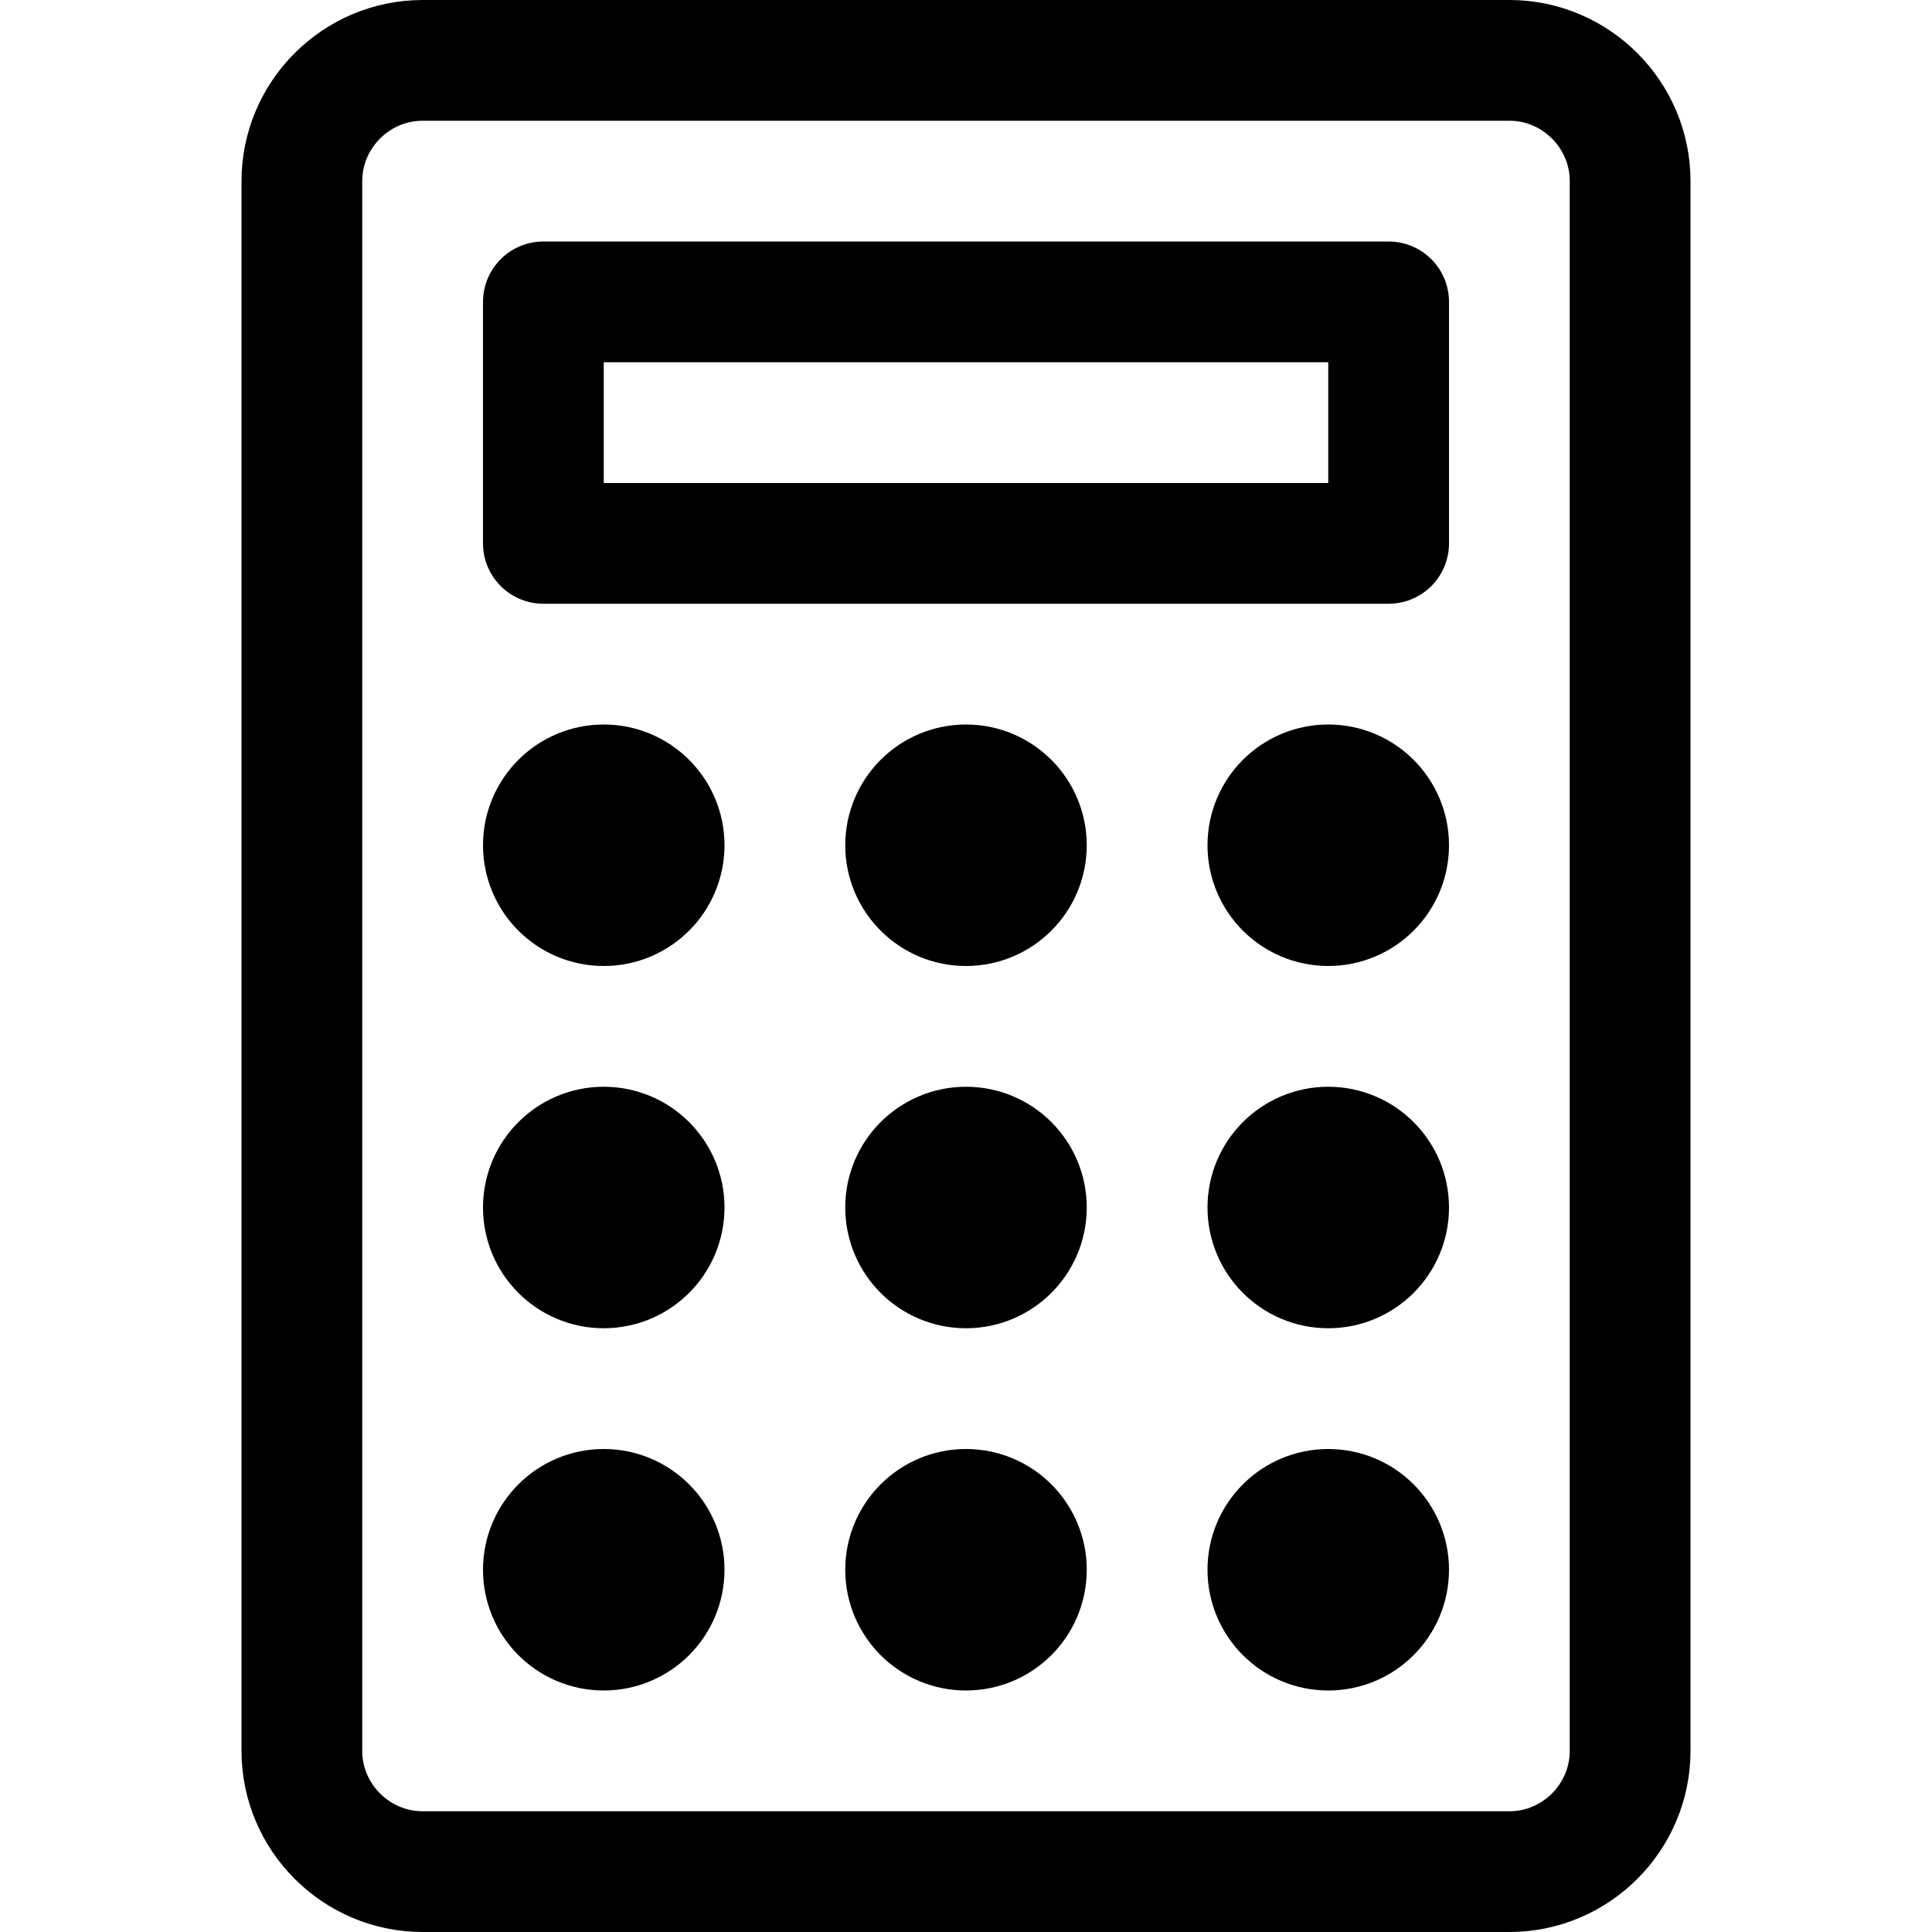
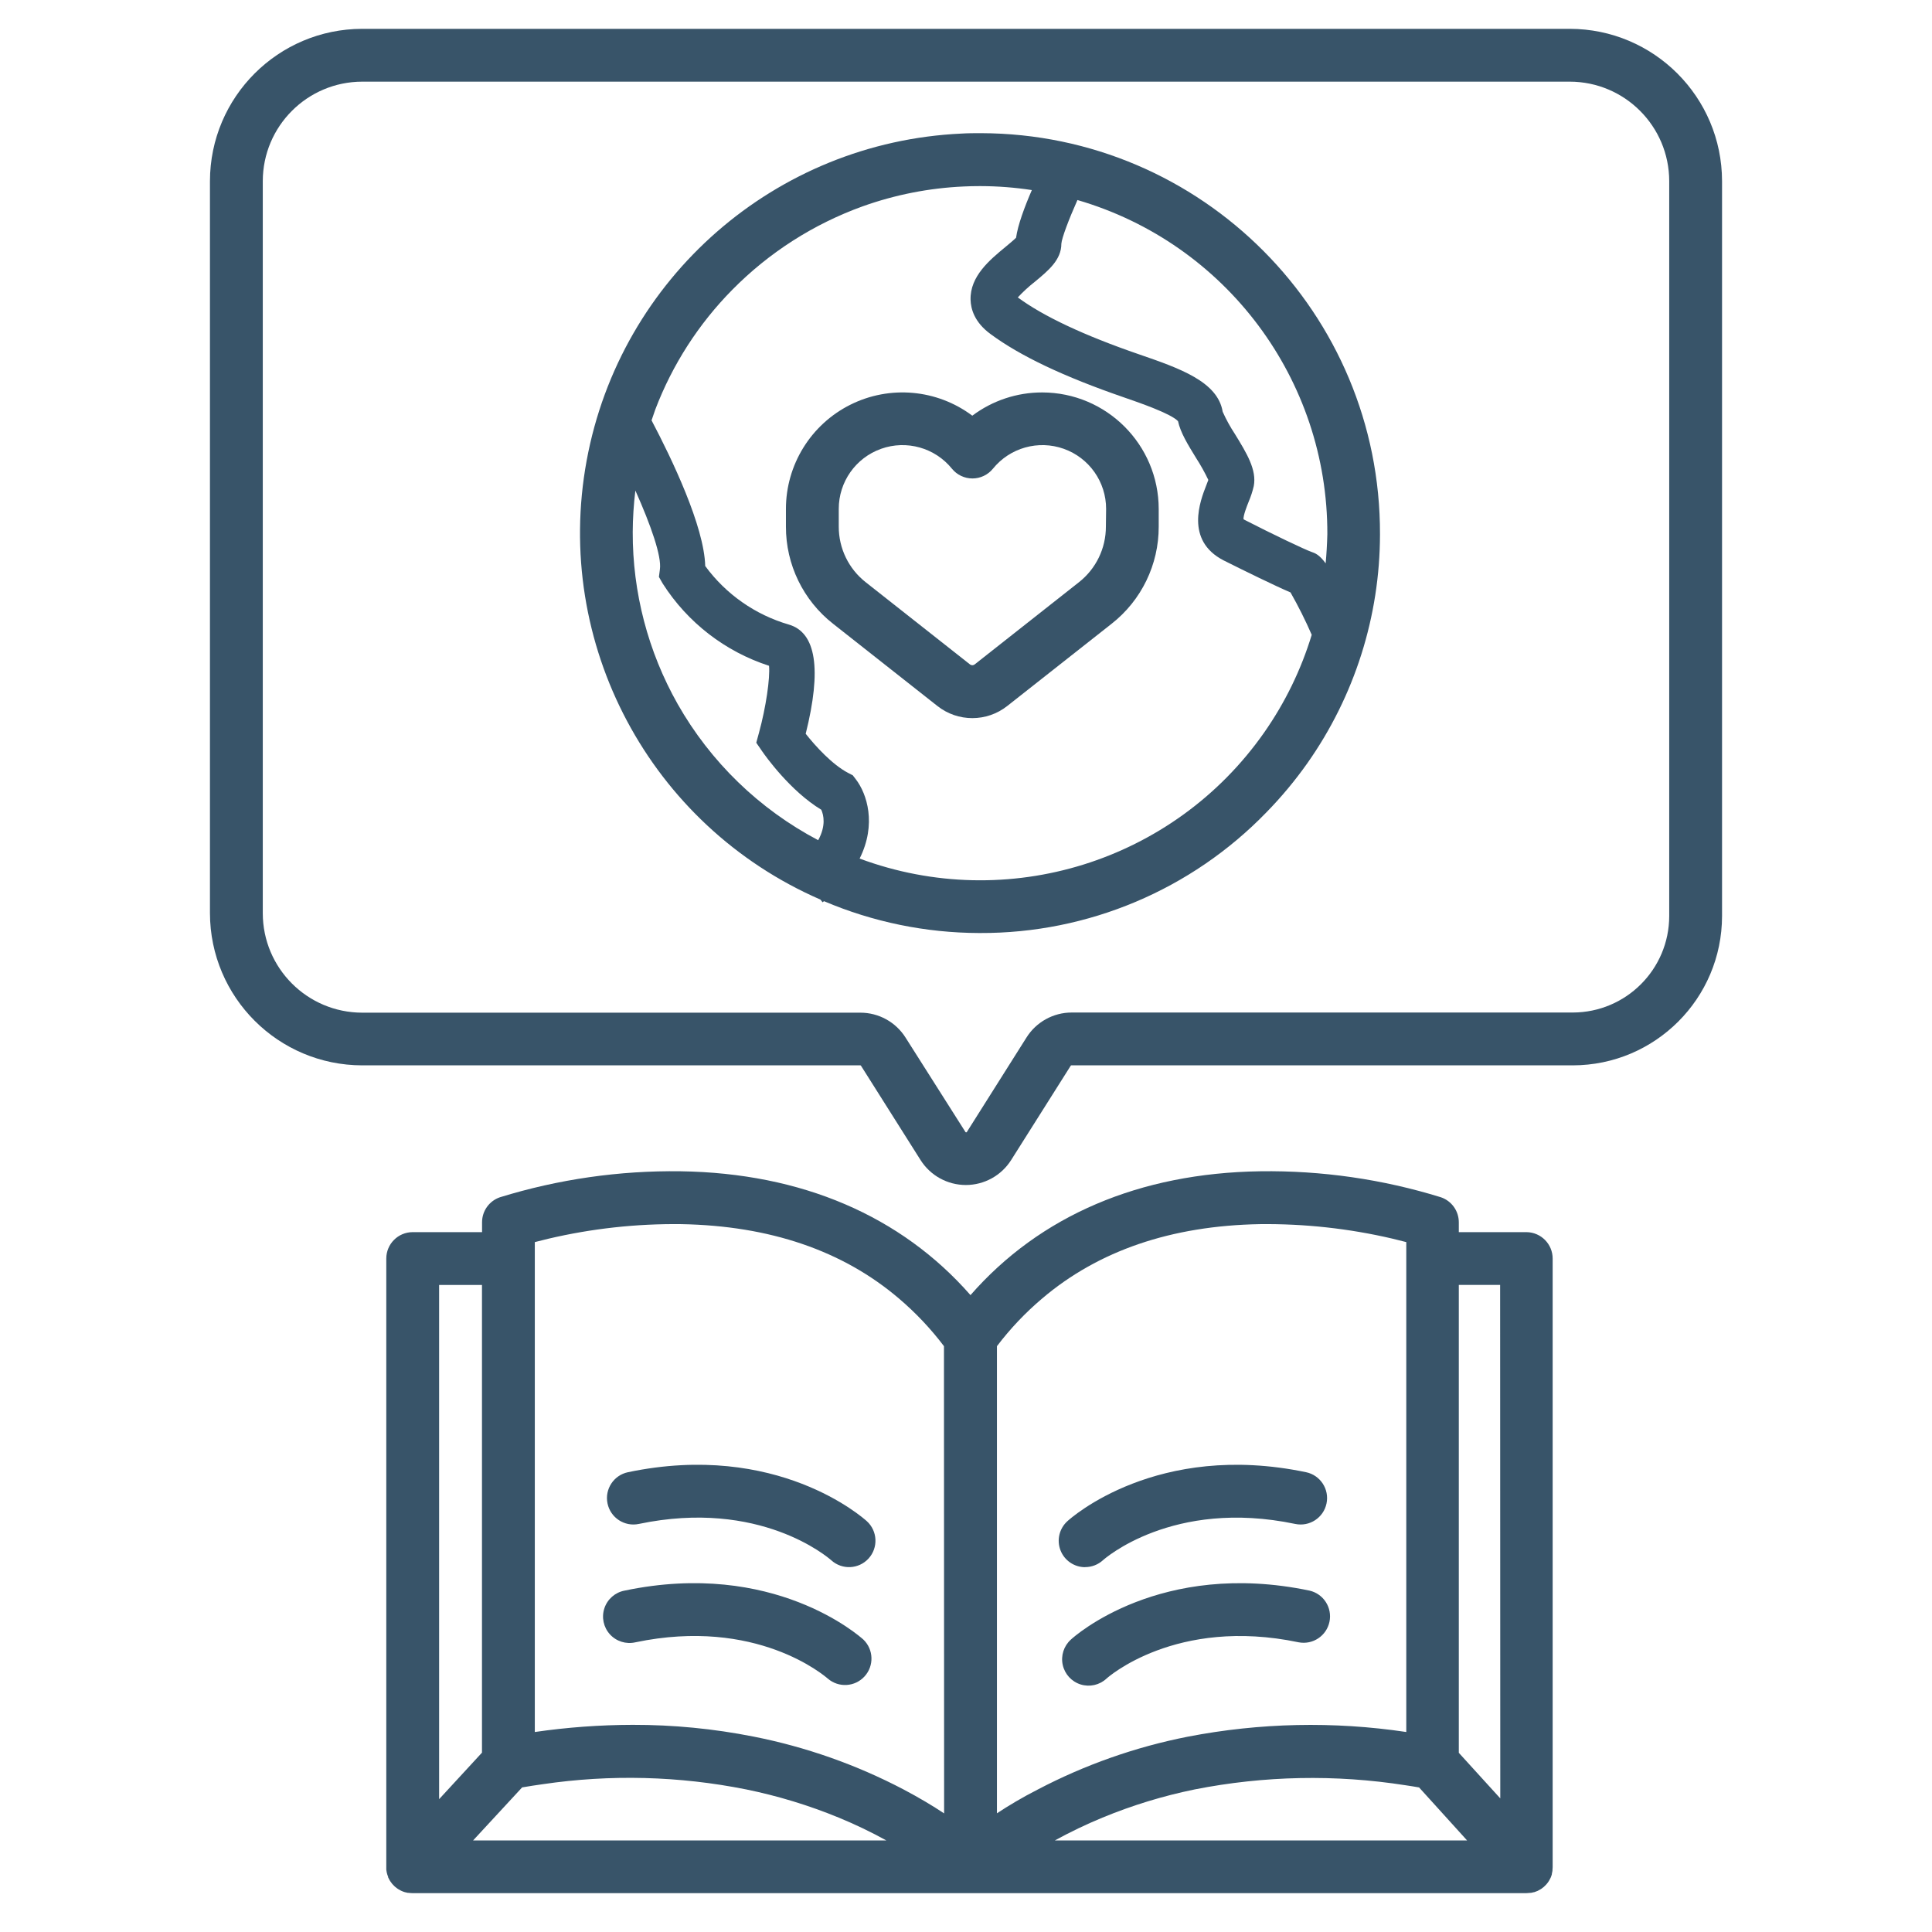
- <svg xmlns="http://www.w3.org/2000/svg" id="Icons" style="enable-background:new 0 0 32 32" version="1.1" viewBox="0 0 32 32" xml:space="preserve">
-   <style>.st0{fill:none;stroke:#000;stroke-width:2;stroke-linecap:round;stroke-linejoin:round;stroke-miterlimit:10}</style>
-   <path class="st0" d="M25 31H7c-1.1 0-2-.9-2-2V3c0-1.1.9-2 2-2h18c1.1 0 2 .9 2 2v26c0 1.1-.9 2-2 2z" />
-   <path class="st0" d="M9 5h14v4H9z" />
-   <circle class="st0" cx="16" cy="14" r="1" />
-   <circle class="st0" cx="22" cy="14" r="1" />
-   <circle class="st0" cx="10" cy="14" r="1" />
-   <circle class="st0" cx="16" cy="20" r="1" />
-   <circle class="st0" cx="22" cy="20" r="1" />
-   <circle class="st0" cx="10" cy="20" r="1" />
-   <circle class="st0" cx="16" cy="26" r="1" />
-   <circle class="st0" cx="22" cy="26" r="1" />
-   <circle class="st0" cx="10" cy="26" r="1" />
+ <svg xmlns="http://www.w3.org/2000/svg" width="288" height="288">
+   <svg width="288" height="288" viewBox="0 0 512 512">
+     <path fill="#385469" d="M416 7.64H96A40.41 40.41 0 0 0 55.64 48v194A40.4 40.4 0 0 0 96 282.33h132a.21.21 0 0 1 .17.1l15.79 25a14.2 14.2 0 0 0 24 0l15.79-25a.19.19 0 0 1 .17-.1h132.87a39.61 39.61 0 0 0 39.57-39.56V48A40.41 40.41 0 0 0 416 7.64Zm26.36 235.13a25.6 25.6 0 0 1-25.57 25.56H284a14.14 14.14 0 0 0-12 6.67l-15.78 25a.23.23 0 0 1-.36 0L240 275a14.14 14.14 0 0 0-12-6.63H96A26.38 26.38 0 0 1 69.64 242V48A26.39 26.39 0 0 1 96 21.64h320A26.39 26.39 0 0 1 442.36 48Z" class="color000 svgShape" />
+     <path fill="#385469" d="M404.55 326.53H386.6v-2.61a7 7 0 0 0-4.74-6.63A154.55 154.55 0 0 0 334 310.4c-32.05.47-58.42 11.78-76.81 32.82-18.4-21-44.77-32.35-76.82-32.82a155.28 155.28 0 0 0-47.89 6.89 7 7 0 0 0-4.73 6.63v2.61h-18.38a7 7 0 0 0-7 7v161.94l.06.37c0 .18.06.35.1.52l.09.36c.08.25.16.48.25.71a.56.56 0 0 1 0 .12l.13.24c.08.16.16.32.25.48s.13.2.19.3a6.21 6.21 0 0 0 .47.64l.18.2c.15.16.3.32.46.47l.19.17a6.12 6.12 0 0 0 .7.53l.1.06a6.16 6.16 0 0 0 .71.4l.15.07a6.49 6.49 0 0 0 .87.33 7.86 7.86 0 0 0 .84.19h.22a7 7 0 0 0 .92.07h295.3a7.14 7.14 0 0 0 .93-.07h.22a7.13 7.13 0 0 0 .8-.18h.08a8.71 8.71 0 0 0 .85-.32l.18-.09a5.32 5.32 0 0 0 .66-.37l.14-.08c.24-.16.47-.34.69-.52l.17-.16a6.14 6.14 0 0 0 .51-.51l.12-.14a6.05 6.05 0 0 0 .53-.72l.09-.14a7.44 7.44 0 0 0 .42-.79 7 7 0 0 0 .32-.91.65.65 0 0 0 0-.13 6.91 6.91 0 0 0 .16-.79v-.17a7.37 7.37 0 0 0 .05-.82V333.53a7 7 0 0 0-6.92-7Zm-288.18 14h11.36v123.94l-11.36 12.33Zm9 147.21 13-14.06q2.78-.48 5.47-.85a157.45 157.45 0 0 1 53.88 1.38 136.26 136.26 0 0 1 24.56 7.48 124.06 124.06 0 0 1 12.62 6.05Zm124.83-7.17c-3-2-6.63-4.17-10.78-6.36a146.57 146.57 0 0 0-39.75-14 163.24 163.24 0 0 0-32-3.11 183.35 183.35 0 0 0-25.94 1.9V329.17c1-.27 2.21-.57 3.53-.88a146.43 146.43 0 0 1 35.29-3.88c23.45.42 42.77 7 57.68 19.71a79.66 79.66 0 0 1 11.93 12.63Zm14 0V356.75a79.55 79.55 0 0 1 12-12.65c14.91-12.67 34.22-19.27 57.66-19.69a147 147 0 0 1 35.13 3.84c1.38.33 2.62.64 3.69.92V459a171.37 171.37 0 0 0-57.91 1.24 146.44 146.44 0 0 0-39.75 14c-4.24 2.16-7.83 4.33-10.86 6.33Zm15.34 7.17a126.22 126.22 0 0 1 12.62-6.05 134.67 134.67 0 0 1 24.48-7.48 160.23 160.23 0 0 1 55.83-1.1c1.23.18 2.43.37 3.6.58l12.73 14.05Zm118.05-11.15-10.99-12.08v-124h10.95Z" class="color000 svgShape" />
+     <path fill="#385469" d="M344.17 435.23a7 7 0 0 0 2.87-13.7c-39.51-8.27-62.32 12.1-63.27 13a7 7 0 1 0 9.46 10.32c.18-.19 18.38-16.44 50.94-9.62zm-56.59-19.93a7 7 0 0 0 4.73-1.84c.18-.17 18.38-16.42 50.94-9.6a7 7 0 1 0 2.87-13.71c-39.51-8.26-62.31 12.11-63.27 13a7 7 0 0 0 4.73 12.17zm-122.07 6.23a7 7 0 1 0 2.87 13.7c32.09-6.72 50.12 8.88 51 9.62a7 7 0 0 0 9.43-10.34c-.99-.88-23.81-21.26-63.3-12.98zm.91-31.38a7 7 0 1 0 2.87 13.71c32.1-6.72 50.13 8.87 51 9.62a7 7 0 0 0 9.43-10.35c-.98-.87-23.79-21.25-63.3-12.98zM260 35.29c-1.76 0-3.53 0-5.21.11a105.95 105.95 0 0 0-37.37 203l.58.72.36-.3a105.77 105.77 0 0 0 41.07 8.44h.29a105.11 105.11 0 0 0 75.91-32 106.72 106.72 0 0 0 10.83-13 105.42 105.42 0 0 0 19.25-60.64A106 106 0 0 0 260 35.29zm-80.41 151.29A92 92 0 0 1 167.68 141a94.3 94.3 0 0 1 .7-11c4.13 9.24 7 17.47 6.5 20.89l-.26 2 1 1.75a52.66 52.66 0 0 0 28.18 21.8c.31 3.22-.81 11-2.65 17.7l-.73 2.69 1.58 2.3c.77 1.11 7.37 10.46 15.65 15.46.64 1.44 1.27 4.26-.82 8.07a92.22 92.22 0 0 1-37.24-36.08zM335 194.15a91.83 91.83 0 0 1-107.19 33.38c4.56-9.12 1.94-17.18-1-21l-.82-1.07-1.19-.61c-4.25-2.21-8.73-7.16-11.28-10.39 4.28-17.13 2.77-26.86-4.49-28.95A42 42 0 0 1 186.89 150c-.27-10.53-8.86-28.42-14.22-38.6.33-1 .67-1.94 1-2.9a91.47 91.47 0 0 1 20.41-31.72 92.62 92.62 0 0 1 34.51-22.09 91.55 91.55 0 0 1 26.79-5.27c1.38-.07 2.8-.1 4.24-.1h.27a91.17 91.17 0 0 1 13.56 1.05c-1.93 4.46-3.72 9.28-4.18 12.63-.67.67-1.92 1.7-2.81 2.44-4.19 3.46-9.41 7.77-9.25 14 .07 2.41 1 5.95 5.31 9.1 7.83 5.79 19.38 11.27 35.28 16.75 4.12 1.42 12.55 4.33 14.39 6.33.64 3 2.56 6.13 4.77 9.73a51.57 51.57 0 0 1 3.26 5.84c-.15.43-.37 1-.55 1.44-1.56 4-5.72 14.54 4.58 19.87 5.32 2.67 13.75 6.8 17.75 8.5a118.22 118.22 0 0 1 5.62 11.23A91.64 91.64 0 0 1 335 194.15zm16.35-44.81c-1.73-2.37-2.81-2.74-3.87-3.11-1.51-.52-10-4.52-17.65-8.46a1.91 1.91 0 0 1-.29-.18c-.07-1 .89-3.43 1.37-4.64a24.54 24.54 0 0 0 1.35-4.13c.83-4.3-1.87-8.71-5-13.81a41.06 41.06 0 0 1-3.24-5.9c-1.3-8-11.46-11.52-22.23-15.23-14.53-5-25.32-10.08-32.06-15.06a38.65 38.65 0 0 1 4.49-4.13c3.63-3 7.05-5.82 7.05-10.1.11-1.48 1.92-6.32 4.26-11.58a91.93 91.93 0 0 1 66.23 88.55q-.1 3.9-.45 7.78z" class="color000 svgShape" />
+     <path fill="#385469" d="M276.19 104a30.78 30.78 0 0 0-18.52 6.16 30.88 30.88 0 0 0-49.39 24.72v4.67a32.59 32.59 0 0 0 12.5 25.76l27.62 21.77a14.93 14.93 0 0 0 18.55 0l27.63-21.77a32.61 32.61 0 0 0 12.49-25.76v-4.67A30.92 30.92 0 0 0 276.19 104Zm16.88 35.55a18.68 18.68 0 0 1-7.16 14.76l-27.63 21.78a1 1 0 0 1-1.21 0l-27.63-21.78a18.68 18.68 0 0 1-7.16-14.76v-4.67a16.88 16.88 0 0 1 30-10.66 7 7 0 0 0 10.85 0 16.88 16.88 0 0 1 30 10.66Z" class="color000 svgShape" />
+   </svg>
</svg>
